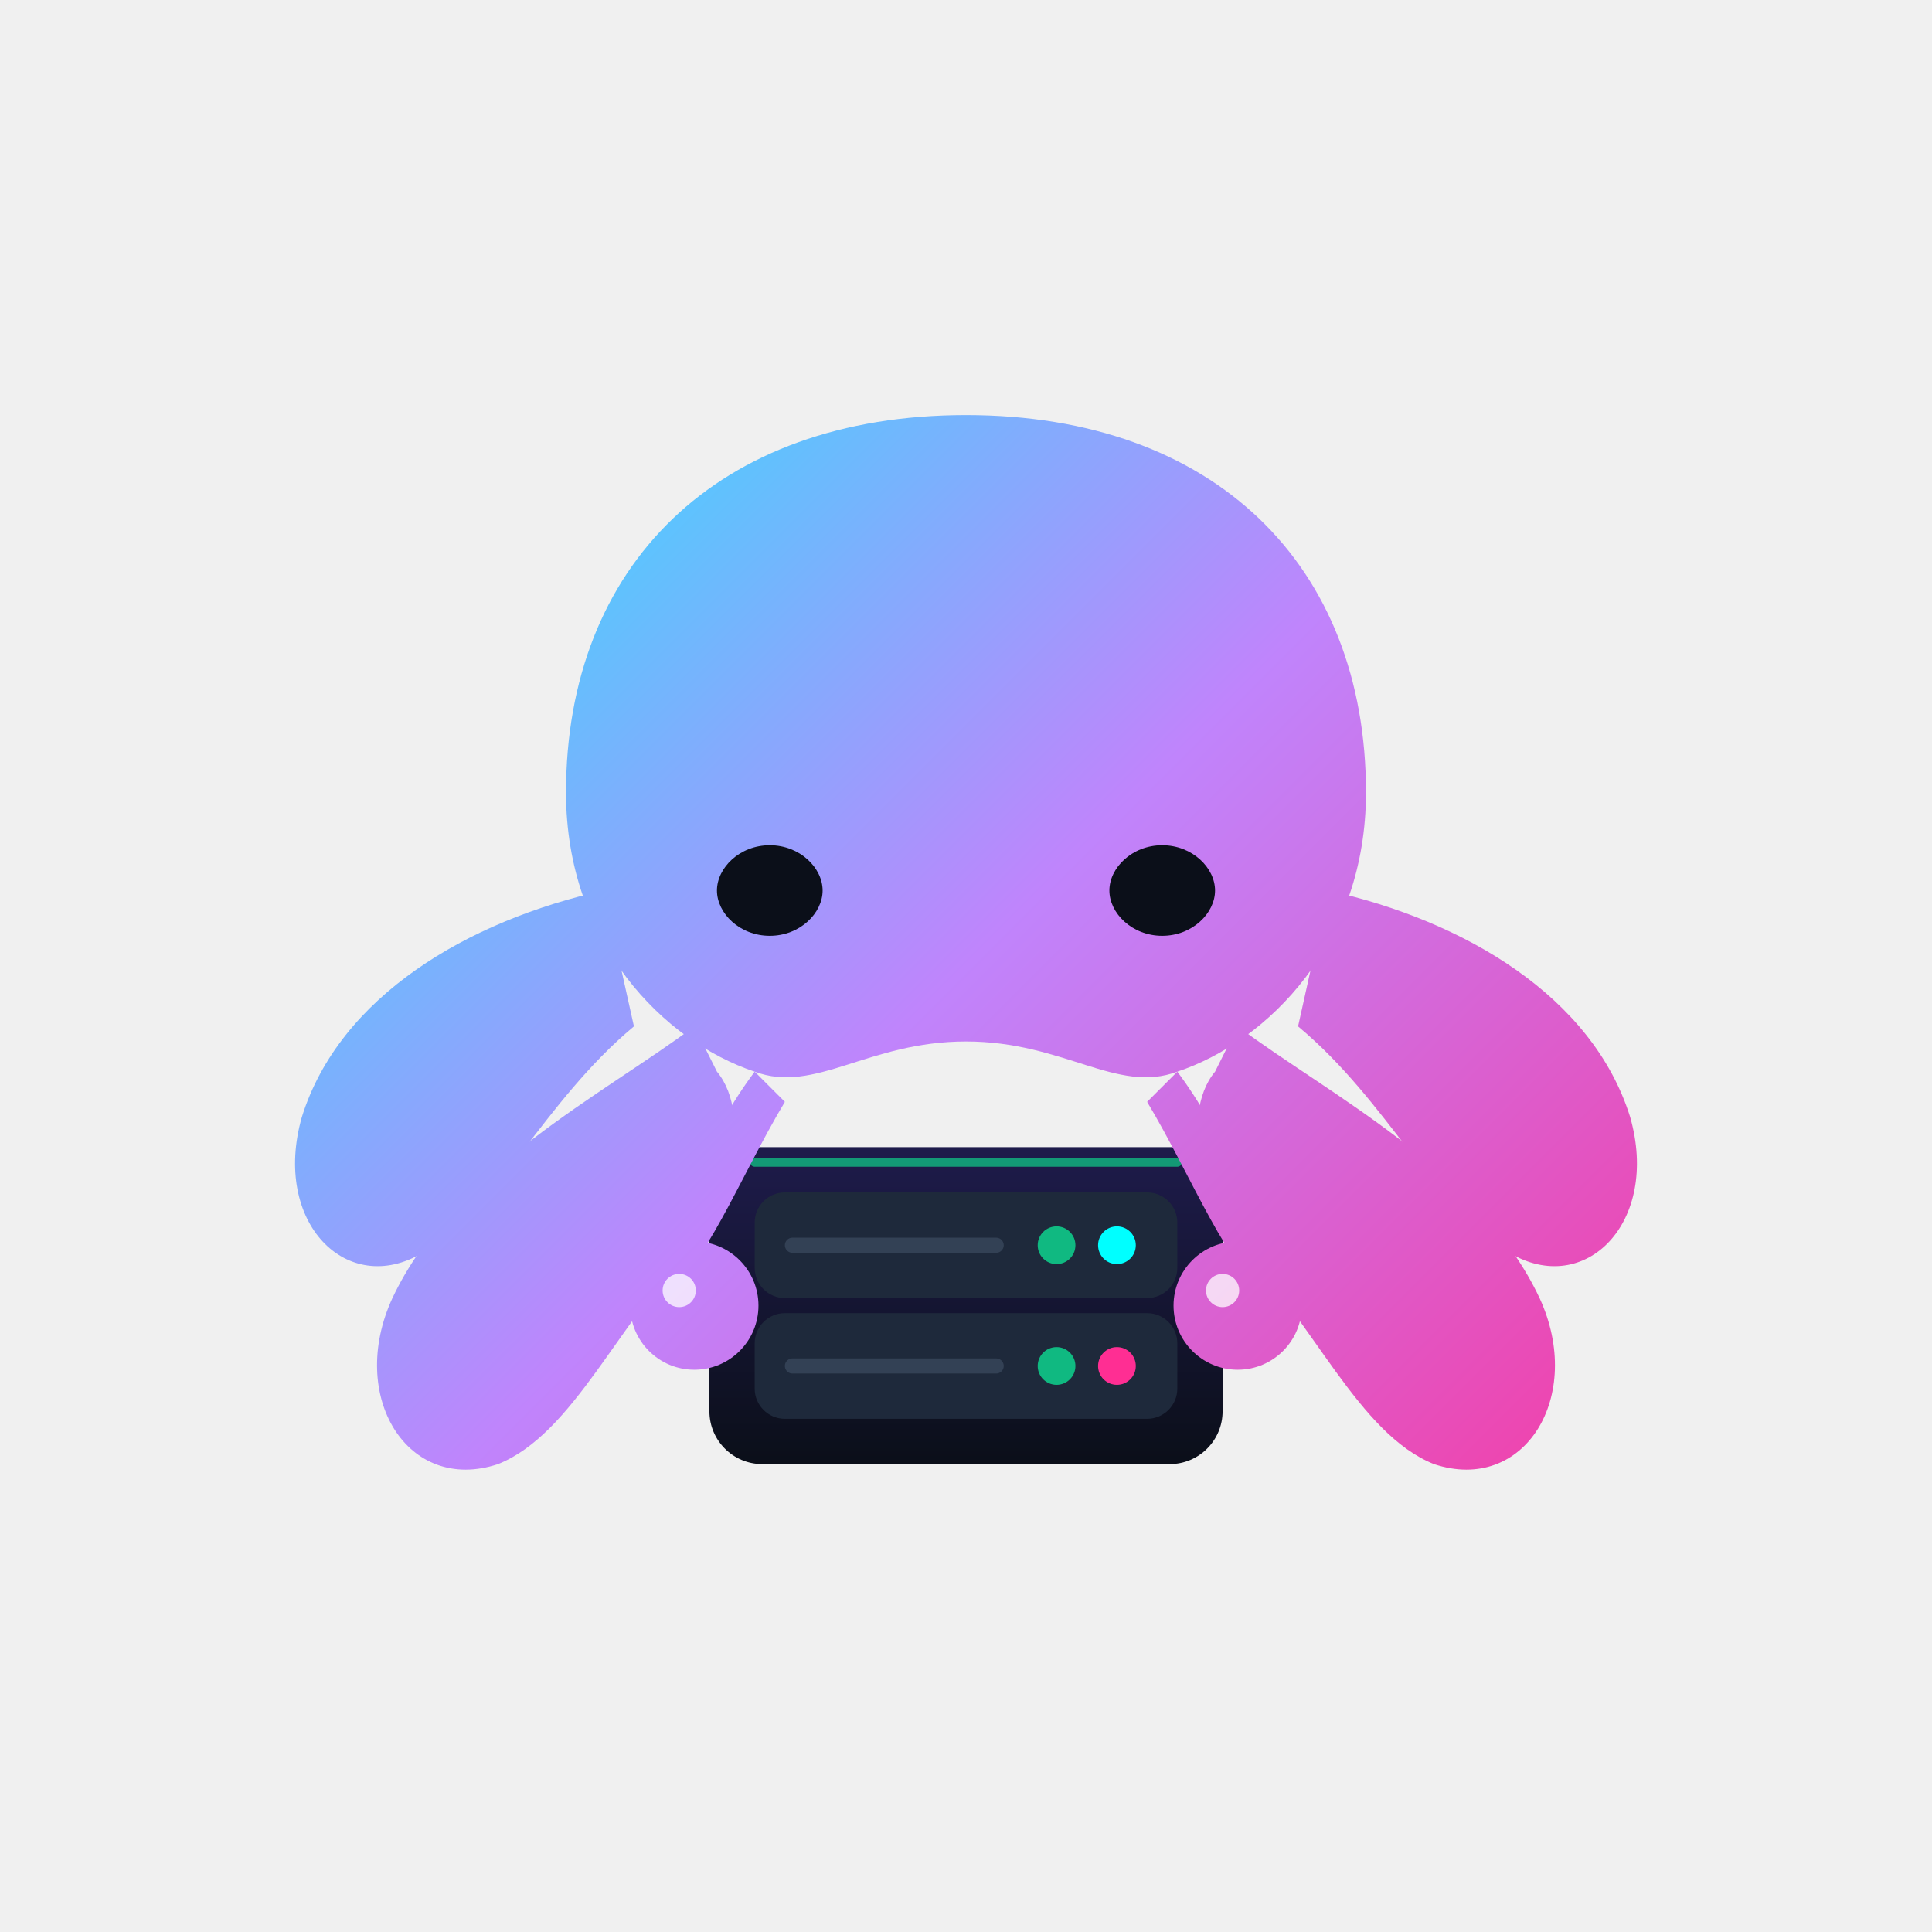
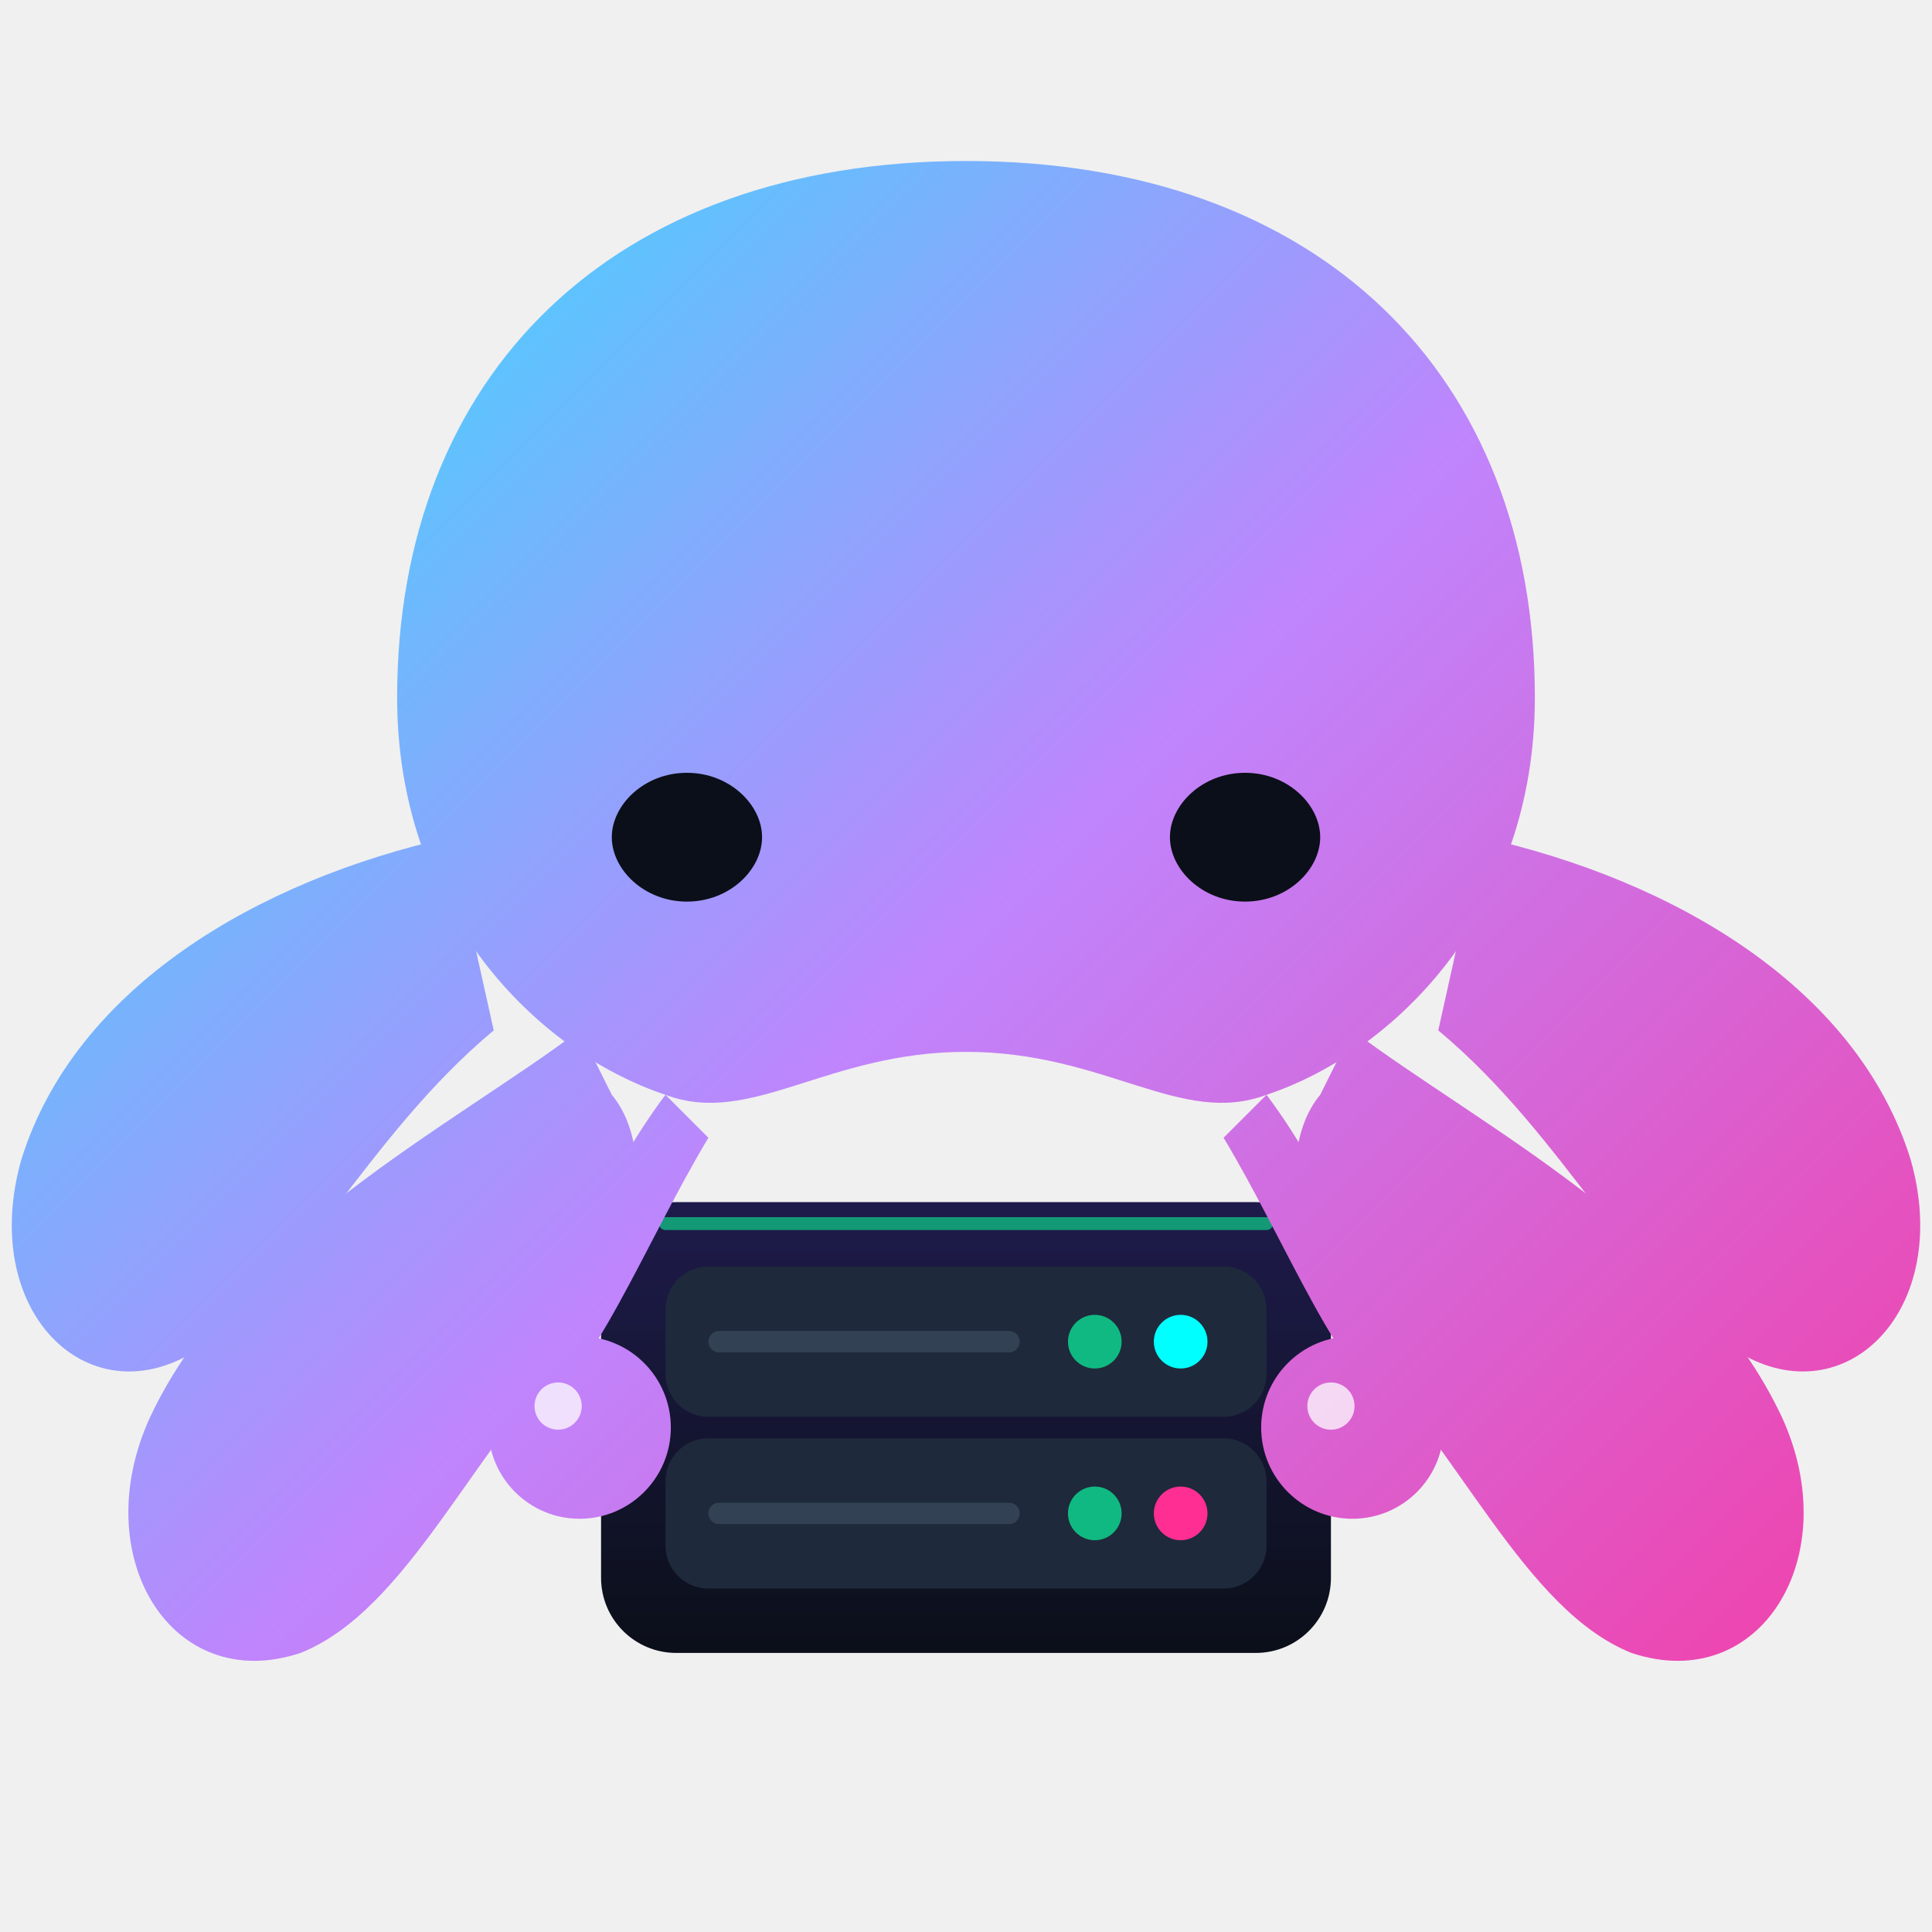
- <svg xmlns="http://www.w3.org/2000/svg" width="256" height="256" viewBox="0 0 256 256" fill="none">
+ <svg xmlns="http://www.w3.org/2000/svg" width="256" height="256" viewBox="38 40 180 180" fill="none">
  <defs>
    <linearGradient id="octoGradient" x1="32" y1="32" x2="224" y2="224" gradientUnits="userSpaceOnUse">
      <stop offset="0%" stop-color="#00FFFF" />
      <stop offset="50%" stop-color="#C084FC" />
      <stop offset="100%" stop-color="#FF2E93" />
    </linearGradient>
    <linearGradient id="serverDarkGrad" x1="128" y1="152" x2="128" y2="194" gradientUnits="userSpaceOnUse">
      <stop offset="0%" stop-color="#1E1B4B" />
      <stop offset="100%" stop-color="#0B0F19" />
    </linearGradient>
  </defs>
  <g fill="url(#octoGradient)">
    <path d="M128 55 C95 55 75 75 75 105 C75 125 88 138 100 142 C108 145 115 138 128 138 C141 138 148 145 156 142 C168 138 181 125 181 105 C181 75 161 55 128 55 Z" />
    <path d="M102 112 C98 112 95 115 95 118 C95 121 98 124 102 124 C106 124 109 121 109 118 C109 115 106 112 102 112 Z" fill="#0B0F19" />
    <path d="M154 112 C150 112 147 115 147 118 C147 121 150 124 154 124 C158 124 161 121 161 118 C161 115 158 112 154 112 Z" fill="#0B0F19" />
    <path d="M92 136 C80 145 60 155 52 172 C46 185 54 198 66 194 C76 190 82 175 92 165 C96 161 100 148 95 142 Z" />
    <path d="M80 118 C62 122 45 132 40 148 C36 162 46 172 56 166 C66 160 72 146 84 136 Z" />
    <path d="M164 136 C176 145 196 155 204 172 C210 185 202 198 190 194 C180 190 174 175 164 165 C160 161 156 148 161 142 Z" />
    <path d="M176 118 C194 122 211 132 216 148 C220 162 210 172 200 166 C190 160 184 146 172 136 Z" />
  </g>
  <g>
    <rect x="94" y="152" width="68" height="42" rx="7" fill="url(#serverDarkGrad)" />
    <path d="M100 154 H156" stroke="#10B981" stroke-width="1.2" stroke-linecap="round" opacity="0.8" />
    <rect x="100" y="158" width="56" height="14" rx="4" fill="#1E293B" />
    <line x1="105" y1="165" x2="132" y2="165" stroke="#334155" stroke-width="2" stroke-linecap="round" />
    <circle cx="140" cy="165" r="2.5" fill="#10B981" />
    <circle cx="148" cy="165" r="2.5" fill="#00FFFF" />
    <rect x="100" y="174" width="56" height="14" rx="4" fill="#1E293B" />
    <line x1="105" y1="181" x2="132" y2="181" stroke="#334155" stroke-width="2" stroke-linecap="round" />
    <circle cx="140" cy="181" r="2.5" fill="#10B981" />
    <circle cx="148" cy="181" r="2.5" fill="#FF2E93" />
  </g>
  <g fill="url(#octoGradient)">
    <path d="M100 142 C94 150 90 160 88 171 C93 169 98 156 104 146 Z" />
    <path d="M156 142 C162 150 166 160 168 171 C163 169 158 156 152 146 Z" />
  </g>
  <g>
    <circle cx="92" cy="173" r="8.5" fill="url(#octoGradient)" />
    <circle cx="90" cy="171" r="2.2" fill="#FFFFFF" opacity="0.75" />
    <circle cx="164" cy="173" r="8.5" fill="url(#octoGradient)" />
    <circle cx="162" cy="171" r="2.2" fill="#FFFFFF" opacity="0.75" />
  </g>
</svg>
